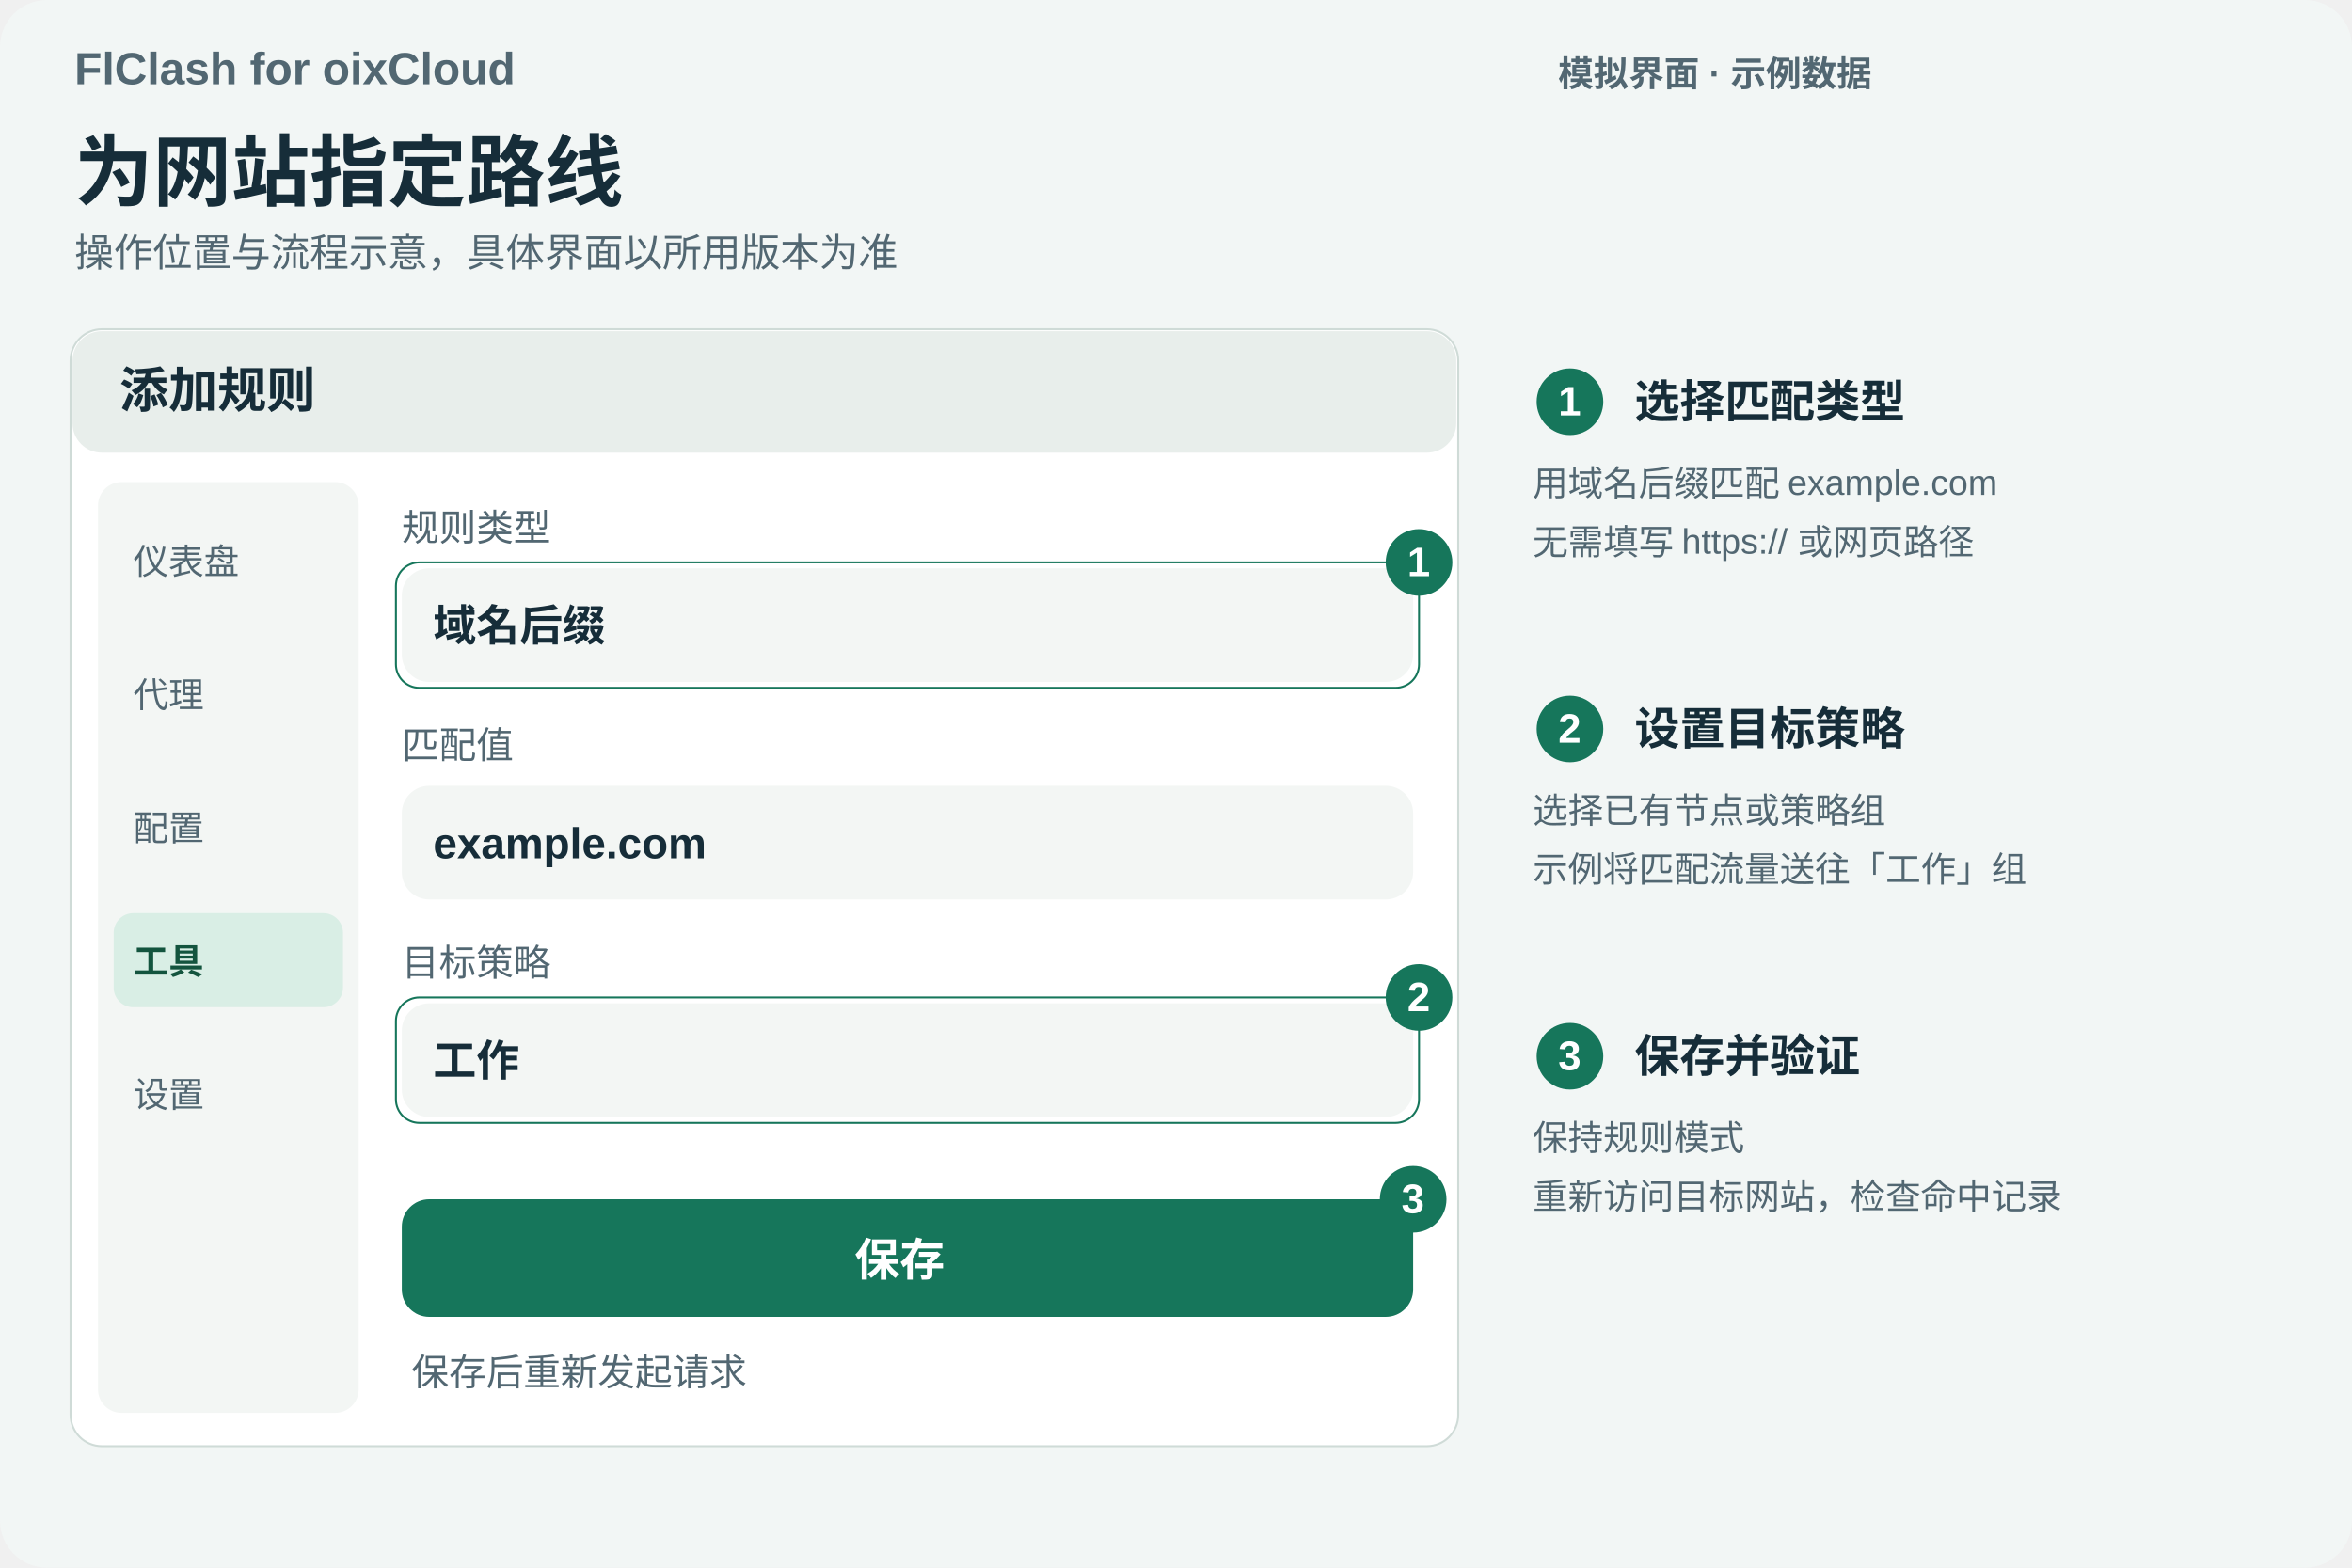
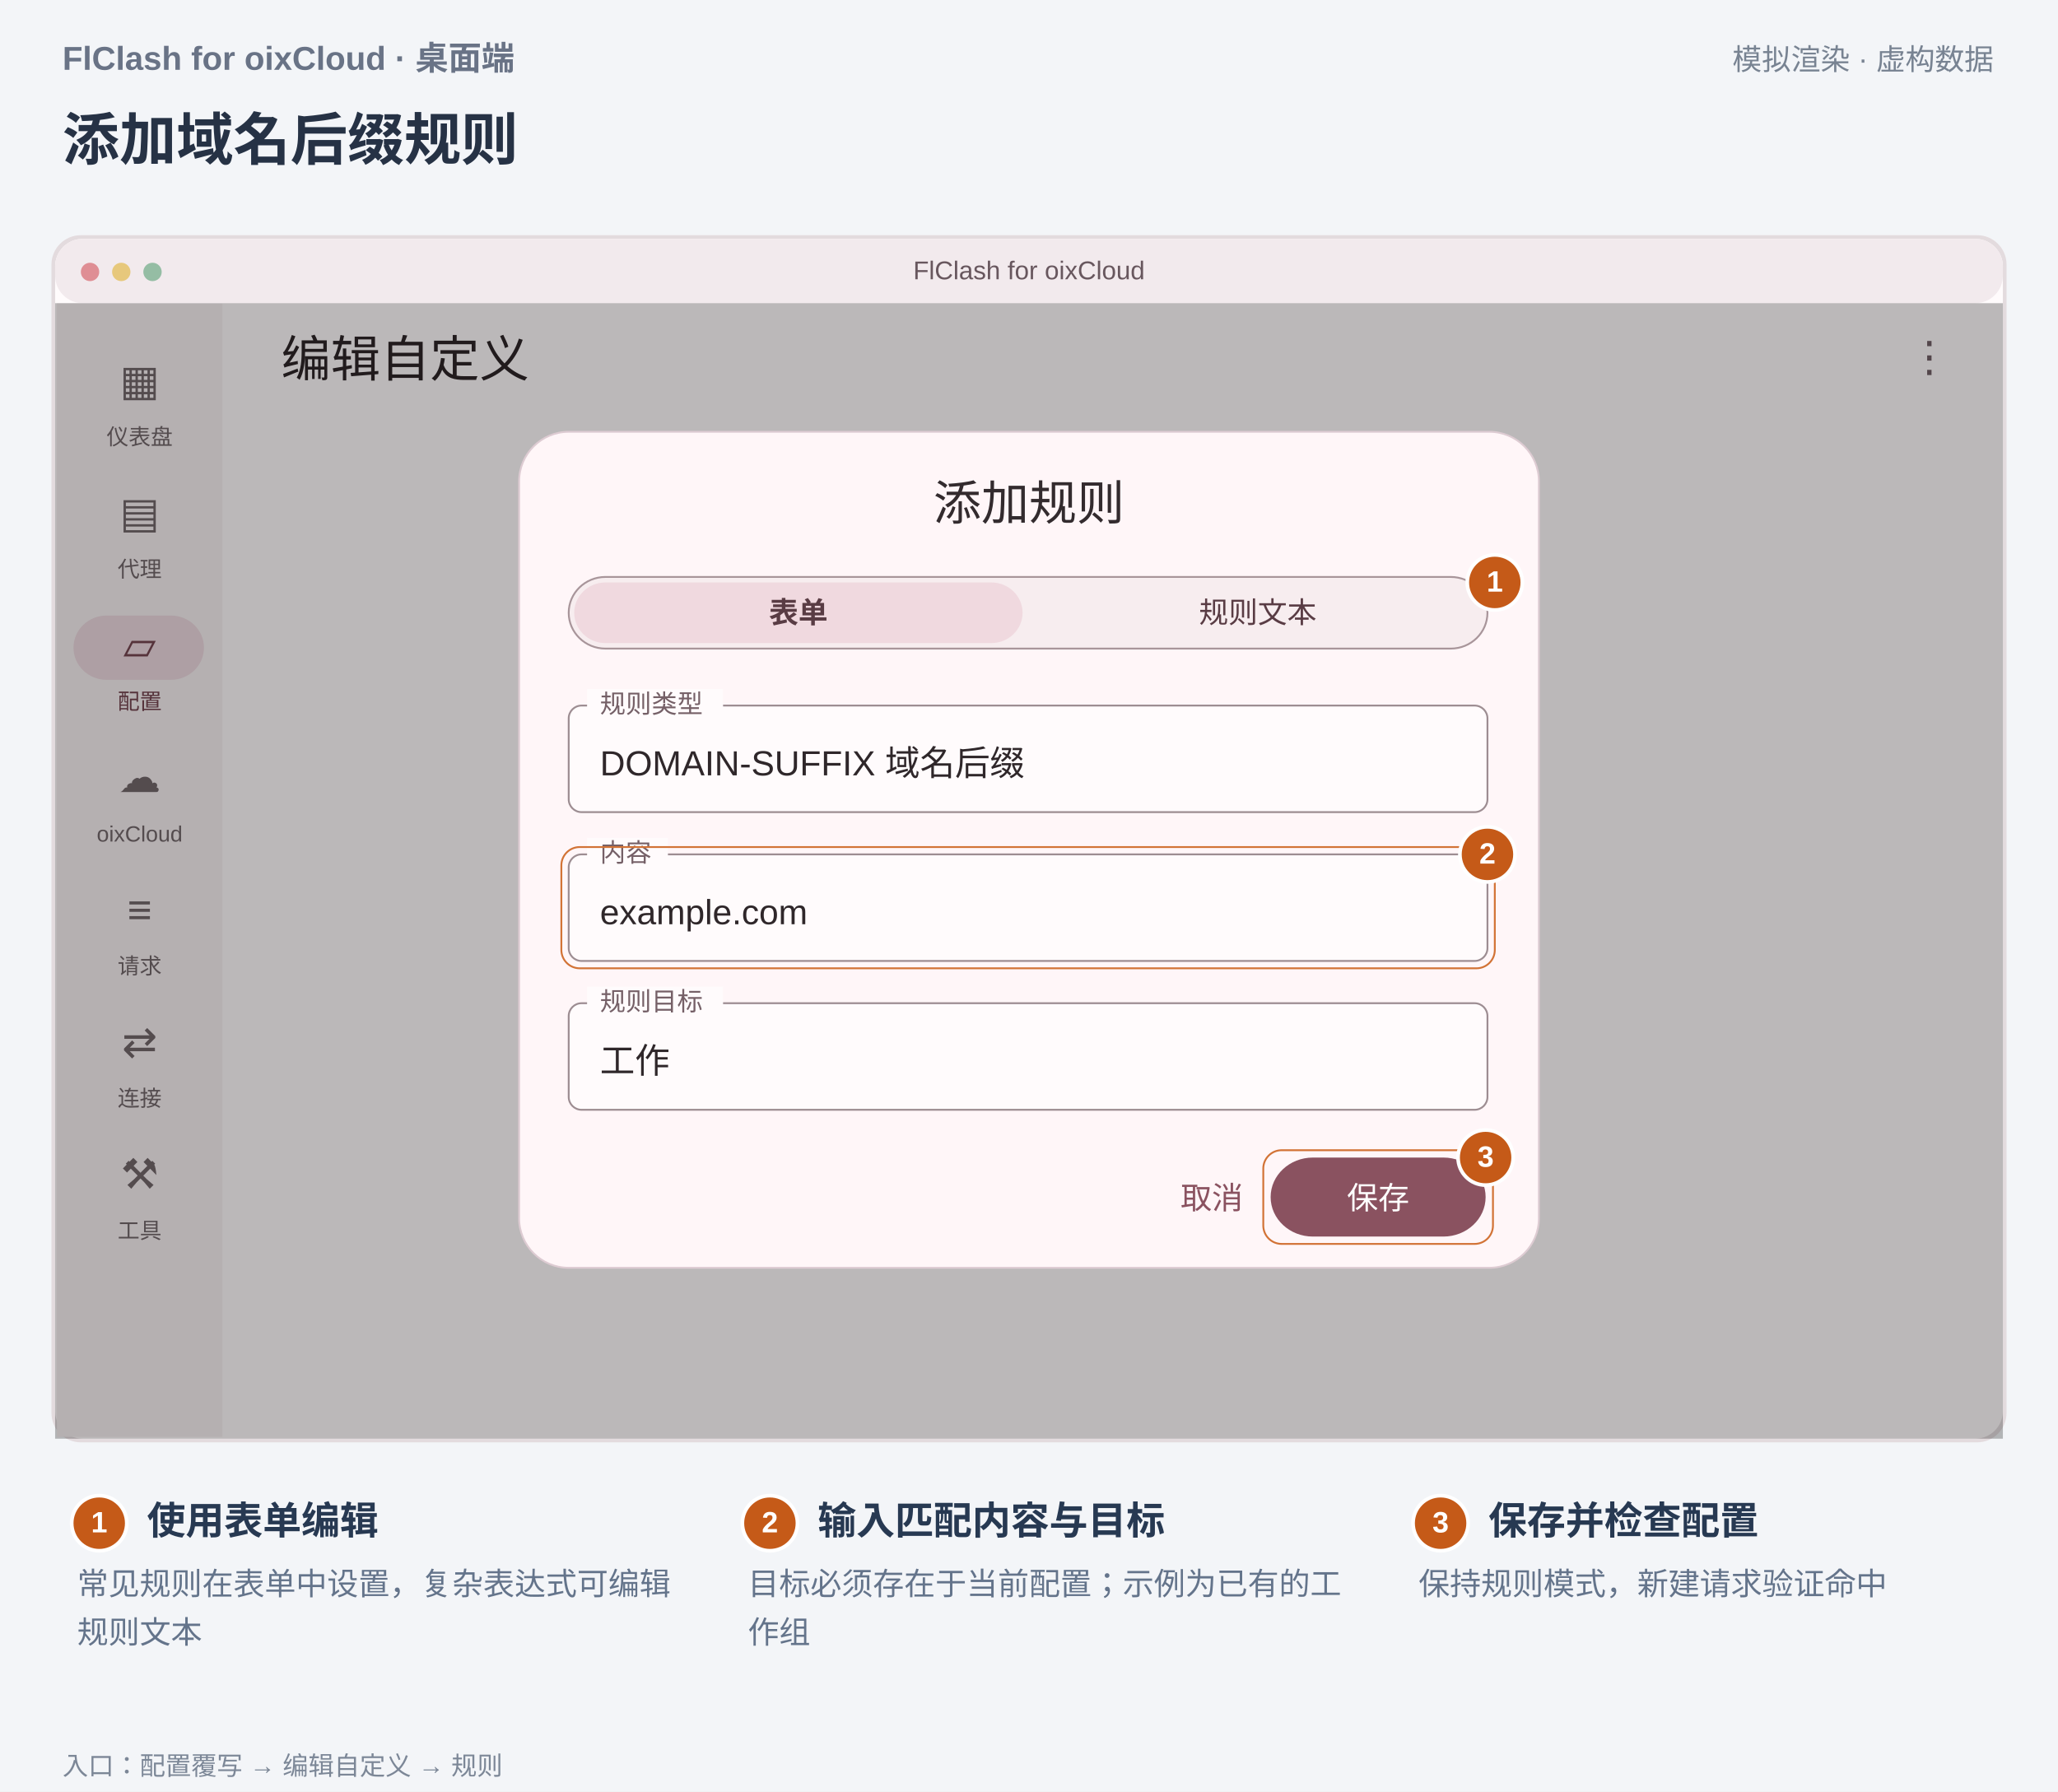
- <svg xmlns="http://www.w3.org/2000/svg" width="1200" height="800" viewBox="0 0 1200 800" role="img" aria-labelledby="title desc">
-   <g font-family="-apple-system,BlinkMacSystemFont,'Segoe UI','Noto Sans SC',Arial,sans-serif">
-     <rect x="0" y="0" width="1200" height="800" rx="24" fill="#f2f6f5" stroke="none" />
-     <text x="38" y="43" font-size="23" font-weight="600" fill="#526772">FlClash for oixCloud</text>
-     <text x="38" y="102" font-size="40" font-weight="750" fill="#162d39">为网站指定路线</text>
-     <text x="38" y="136" font-size="20" font-weight="400" fill="#526772">操作位置与流程示意，具体界面以所用版本为准</text>
-     <text x="795" y="44" font-size="18" font-weight="600" fill="#526772">模拟界面 · 示例数据</text>
-     <rect x="36" y="168" width="708" height="570" rx="16" fill="#fff" stroke="#cfdbd7" />
-     <rect x="37" y="169" width="706" height="62" rx="15" fill="#e8eeeb" stroke="none" />
-     <text x="61" y="208" font-size="25" font-weight="700" fill="#162d39">添加规则</text>
-     <rect x="50" y="246" width="133" height="475" rx="12" fill="#f3f6f4" stroke="none" />
-     <rect x="58" y="262" width="117" height="48" rx="10" fill="#f3f6f4" stroke="none" />
-     <text x="68" y="293" font-size="18" font-weight="400" fill="#526772">仪表盘</text>
-     <rect x="58" y="330" width="117" height="48" rx="10" fill="#f3f6f4" stroke="none" />
-     <text x="68" y="361" font-size="18" font-weight="400" fill="#526772">代理</text>
-     <rect x="58" y="398" width="117" height="48" rx="10" fill="#f3f6f4" stroke="none" />
-     <text x="68" y="429" font-size="18" font-weight="400" fill="#526772">配置</text>
-     <rect x="58" y="466" width="117" height="48" rx="10" fill="#d9eee5" stroke="none" />
-     <text x="68" y="497" font-size="18" font-weight="650" fill="#13543e">工具</text>
-     <rect x="58" y="534" width="117" height="48" rx="10" fill="#f3f6f4" stroke="none" />
-     <text x="68" y="565" font-size="18" font-weight="400" fill="#526772">设置</text>
-     <text x="205" y="276" font-size="19" font-weight="400" fill="#526772">规则类型</text>
-     <rect x="205" y="290" width="516" height="58" rx="14" fill="#f3f6f4" stroke="none" />
-     <text x="221" y="327" font-size="22" font-weight="600" fill="#162d39">域名后缀</text>
-     <rect x="202" y="287" width="522" height="64" rx="12" fill="none" stroke="#16765b" />
-     <circle cx="724" cy="287" r="17" fill="#16765b" />
-     <text x="718" y="294" font-size="21" font-weight="700" fill="#fff">1</text>
-     <text x="205" y="387" font-size="19" font-weight="400" fill="#526772">匹配值</text>
-     <rect x="205" y="401" width="516" height="58" rx="14" fill="#f3f6f4" stroke="none" />
-     <text x="221" y="438" font-size="22" font-weight="600" fill="#162d39">example.com</text>
-     <text x="205" y="498" font-size="19" font-weight="400" fill="#526772">目标策略</text>
-     <rect x="205" y="512" width="516" height="58" rx="14" fill="#f3f6f4" stroke="none" />
-     <text x="221" y="549" font-size="22" font-weight="600" fill="#162d39">工作</text>
-     <rect x="202" y="509" width="522" height="64" rx="12" fill="none" stroke="#16765b" />
-     <circle cx="724" cy="509" r="17" fill="#16765b" />
-     <text x="718" y="516" font-size="21" font-weight="700" fill="#fff">2</text>
-     <rect x="205" y="612" width="516" height="60" rx="14" fill="#16765b" stroke="none" />
-     <text x="436" y="651" font-size="23" font-weight="650" fill="#fff">保存</text>
-     <circle cx="721" cy="612" r="17" fill="#16765b" />
-     <text x="715" y="619" font-size="21" font-weight="700" fill="#fff">3</text>
-     <text x="210" y="707" font-size="19" font-weight="400" fill="#526772">保存后重新发起请求</text>
-     <circle cx="801" cy="205" r="17" fill="#16765b" />
-     <text x="795" y="212" font-size="21" font-weight="700" fill="#fff">1</text>
-     <text x="834" y="213" font-size="23" font-weight="700" fill="#162d39">选择匹配类型</text>
-     <text x="782" y="253" font-size="18" font-weight="400" fill="#526772">用域名后缀匹配 example.com</text>
-     <text x="782" y="283" font-size="18" font-weight="400" fill="#526772">无需填写 https:// 或网页路径</text>
-     <circle cx="801" cy="372" r="17" fill="#16765b" />
-     <text x="795" y="379" font-size="21" font-weight="700" fill="#fff">2</text>
-     <text x="834" y="380" font-size="23" font-weight="700" fill="#162d39">设置目标策略</text>
-     <text x="782" y="420" font-size="18" font-weight="400" fill="#526772">选择已有节点或策略组</text>
-     <text x="782" y="450" font-size="18" font-weight="400" fill="#526772">示例将匹配流量送往「工作」组</text>
-     <circle cx="801" cy="539" r="17" fill="#16765b" />
-     <text x="795" y="546" font-size="21" font-weight="700" fill="#fff">3</text>
-     <text x="834" y="547" font-size="23" font-weight="700" fill="#162d39">保存并验证</text>
-     <text x="782" y="587" font-size="18" font-weight="400" fill="#526772">保持规则模式</text>
-     <text x="782" y="617" font-size="18" font-weight="400" fill="#526772">重新访问目标网站，检查命中记录</text>
+ <svg xmlns="http://www.w3.org/2000/svg" width="1120" height="975" viewBox="0 0 1120 975" role="img" aria-labelledby="title desc">
+   <g font-family="-apple-system,BlinkMacSystemFont,'PingFang SC','Segoe UI',Arial,sans-serif">
+     <rect x="0" y="0" width="1120" height="975" rx="0" fill="#f3f5f8" stroke="none" />
+     <text x="34" y="38" font-size="18" fill="#697386" font-weight="600" text-anchor="start">FlClash for oixCloud · 桌面端</text>
+     <text x="1085" y="38" font-size="16" fill="#788392" font-weight="500" text-anchor="end">模拟渲染 · 虚构数据</text>
+     <text x="34" y="87" font-size="31" fill="#263245" font-weight="700" text-anchor="start">添加域名后缀规则</text>
+     <rect x="28" y="128" width="1064" height="657" rx="16" fill="#e3dbde" stroke="none" />
+     <rect x="30" y="130" width="1060" height="653" rx="15" fill="#fffbfc" stroke="none" />
+     <rect x="30" y="130" width="1060" height="35" rx="15" fill="#f2eaed" stroke="none" />
+     <circle cx="49" cy="148" r="5" fill="#df8e94" stroke="none" stroke-width="1" />
+     <circle cx="66" cy="148" r="5" fill="#e7c87c" stroke="none" stroke-width="1" />
+     <circle cx="83" cy="148" r="5" fill="#95bda4" stroke="none" stroke-width="1" />
+     <text x="560" y="152" font-size="14" fill="#68575e" font-weight="500" text-anchor="middle">FlClash for oixCloud</text>
+     <rect x="31" y="165" width="90" height="617" rx="0" fill="#f7f0f2" stroke="none" />
+     <text x="76" y="215" font-size="23" fill="#72676b" font-weight="500" text-anchor="middle">▦</text>
+     <text x="76" y="242" font-size="12" fill="#72676b" font-weight="500" text-anchor="middle">仪表盘</text>
+     <text x="76" y="287" font-size="23" fill="#72676b" font-weight="500" text-anchor="middle">▤</text>
+     <text x="76" y="314" font-size="12" fill="#72676b" font-weight="500" text-anchor="middle">代理</text>
+     <rect x="40" y="335" width="71" height="35" rx="18" fill="#edd9df" stroke="none" />
+     <text x="76" y="359" font-size="23" fill="#754651" font-weight="500" text-anchor="middle">▱</text>
+     <text x="76" y="386" font-size="12" fill="#754651" font-weight="500" text-anchor="middle">配置</text>
+     <text x="76" y="431" font-size="23" fill="#72676b" font-weight="500" text-anchor="middle">☁</text>
+     <text x="76" y="458" font-size="12" fill="#72676b" font-weight="500" text-anchor="middle">oixCloud</text>
+     <text x="76" y="503" font-size="23" fill="#72676b" font-weight="500" text-anchor="middle">≡</text>
+     <text x="76" y="530" font-size="12" fill="#72676b" font-weight="500" text-anchor="middle">请求</text>
+     <text x="76" y="575" font-size="23" fill="#72676b" font-weight="500" text-anchor="middle">⇄</text>
+     <text x="76" y="602" font-size="12" fill="#72676b" font-weight="500" text-anchor="middle">连接</text>
+     <text x="76" y="647" font-size="23" fill="#72676b" font-weight="500" text-anchor="middle">⚒</text>
+     <text x="76" y="674" font-size="12" fill="#72676b" font-weight="500" text-anchor="middle">工具</text>
+     <text x="153" y="205" font-size="27" fill="#2d2528" font-weight="500" text-anchor="start">编辑自定义</text>
+     <text x="1050" y="202" font-size="23" fill="#715f66" font-weight="500" text-anchor="middle">⋮</text>
+     <rect x="30" y="165" width="1060" height="618" rx="0" fill="#00000044" stroke="none" />
+     <rect x="282.5" y="235" width="555" height="455" rx="27" fill="#fff6f8" stroke="#ddcbd2" />
+     <text x="560" y="283" font-size="26" fill="#332b2e" font-weight="500" text-anchor="middle">添加规则</text>
+     <rect x="309.5" y="314" width="500" height="39" rx="20" fill="#f7edef" stroke="#a8959a" />
+     <rect x="312.5" y="317" width="244" height="33" rx="17" fill="#f0d9df" stroke="none" />
+     <text x="434.5" y="339" font-size="16" fill="#593c44" font-weight="600" text-anchor="middle">表单</text>
+     <text x="684.5" y="339" font-size="16" fill="#593c44" font-weight="400" text-anchor="middle">规则文本</text>
+     <circle cx="813.5" cy="317" r="15" fill="#c55a18" stroke="#fff" stroke-width="2" />
+     <text x="813.5" y="322" font-size="16" fill="#fff" font-weight="700" text-anchor="middle">1</text>
+     <rect x="309.5" y="384" width="500" height="58" rx="7" fill="#fffbfc" stroke="#9d8d92" />
+     <rect x="319.5" y="375" width="74" height="18" rx="0" fill="#fffbfc" stroke="none" />
+     <text x="326.5" y="388" font-size="14" fill="#756067" font-weight="400" text-anchor="start">规则类型</text>
+     <text x="326.5" y="422" font-size="19" fill="#2f272a" font-weight="400" text-anchor="start">DOMAIN-SUFFIX  域名后缀</text>
+     <rect x="309.5" y="465" width="500" height="58" rx="7" fill="#fffbfc" stroke="#9d8d92" />
+     <rect x="319.5" y="456" width="44" height="18" rx="0" fill="#fffbfc" stroke="none" />
+     <text x="326.5" y="469" font-size="14" fill="#756067" font-weight="400" text-anchor="start">内容</text>
+     <text x="326.5" y="503" font-size="19" fill="#2f272a" font-weight="400" text-anchor="start">example.com</text>
+     <rect x="305.5" y="461" width="508" height="66" rx="10" fill="none" stroke="#d27336" />
+     <circle cx="809.5" cy="465" r="15" fill="#c55a18" stroke="#fff" stroke-width="2" />
+     <text x="809.5" y="470" font-size="16" fill="#fff" font-weight="700" text-anchor="middle">2</text>
+     <rect x="309.5" y="546" width="500" height="58" rx="7" fill="#fffbfc" stroke="#9d8d92" />
+     <rect x="319.5" y="537" width="74" height="18" rx="0" fill="#fffbfc" stroke="none" />
+     <text x="326.5" y="550" font-size="14" fill="#756067" font-weight="400" text-anchor="start">规则目标</text>
+     <text x="326.5" y="584" font-size="19" fill="#2f272a" font-weight="400" text-anchor="start">工作</text>
+     <text x="642.5" y="658" font-size="17" fill="#8a5260" font-weight="400" text-anchor="start">取消</text>
+     <rect x="691.5" y="630" width="117" height="43" rx="23" fill="#8a5260" stroke="none" />
+     <text x="750" y="658" font-size="17" fill="#fff" font-weight="500" text-anchor="middle">保存</text>
+     <rect x="687.5" y="626" width="125" height="51" rx="10" fill="none" stroke="#d27336" />
+     <circle cx="808.5" cy="630" r="15" fill="#c55a18" stroke="#fff" stroke-width="2" />
+     <text x="808.5" y="635" font-size="16" fill="#fff" font-weight="700" text-anchor="middle">3</text>
+     <circle cx="54" cy="829" r="15" fill="#c55a18" stroke="#fff" stroke-width="2" />
+     <text x="54" y="834" font-size="16" fill="#fff" font-weight="700" text-anchor="middle">1</text>
+     <text x="80" y="835" font-size="21" fill="#273952" font-weight="600" text-anchor="start">使用表单编辑</text>
+     <text x="42" y="868" font-size="17" fill="#64748b" font-weight="400" text-anchor="start">常见规则在表单中设置，复杂表达式可编辑</text>
+     <text x="42" y="894.35" font-size="17" fill="#64748b" font-weight="400" text-anchor="start">规则文本</text>
+     <circle cx="419" cy="829" r="15" fill="#c55a18" stroke="#fff" stroke-width="2" />
+     <text x="419" y="834" font-size="16" fill="#fff" font-weight="700" text-anchor="middle">2</text>
+     <text x="445" y="835" font-size="21" fill="#273952" font-weight="600" text-anchor="start">输入匹配内容与目标</text>
+     <text x="407" y="868" font-size="17" fill="#64748b" font-weight="400" text-anchor="start">目标必须存在于当前配置；示例为已有的工</text>
+     <text x="407" y="894.35" font-size="17" fill="#64748b" font-weight="400" text-anchor="start">作组</text>
+     <circle cx="784" cy="829" r="15" fill="#c55a18" stroke="#fff" stroke-width="2" />
+     <text x="784" y="834" font-size="16" fill="#fff" font-weight="700" text-anchor="middle">3</text>
+     <text x="810" y="835" font-size="21" fill="#273952" font-weight="600" text-anchor="start">保存并检查配置</text>
+     <text x="772" y="868" font-size="17" fill="#64748b" font-weight="400" text-anchor="start">保持规则模式，新建请求验证命中</text>
+     <text x="34" y="966" font-size="14" fill="#7c8797" font-weight="400" text-anchor="start">入口：配置覆写 → 编辑自定义 → 规则</text>
  </g>
</svg>
